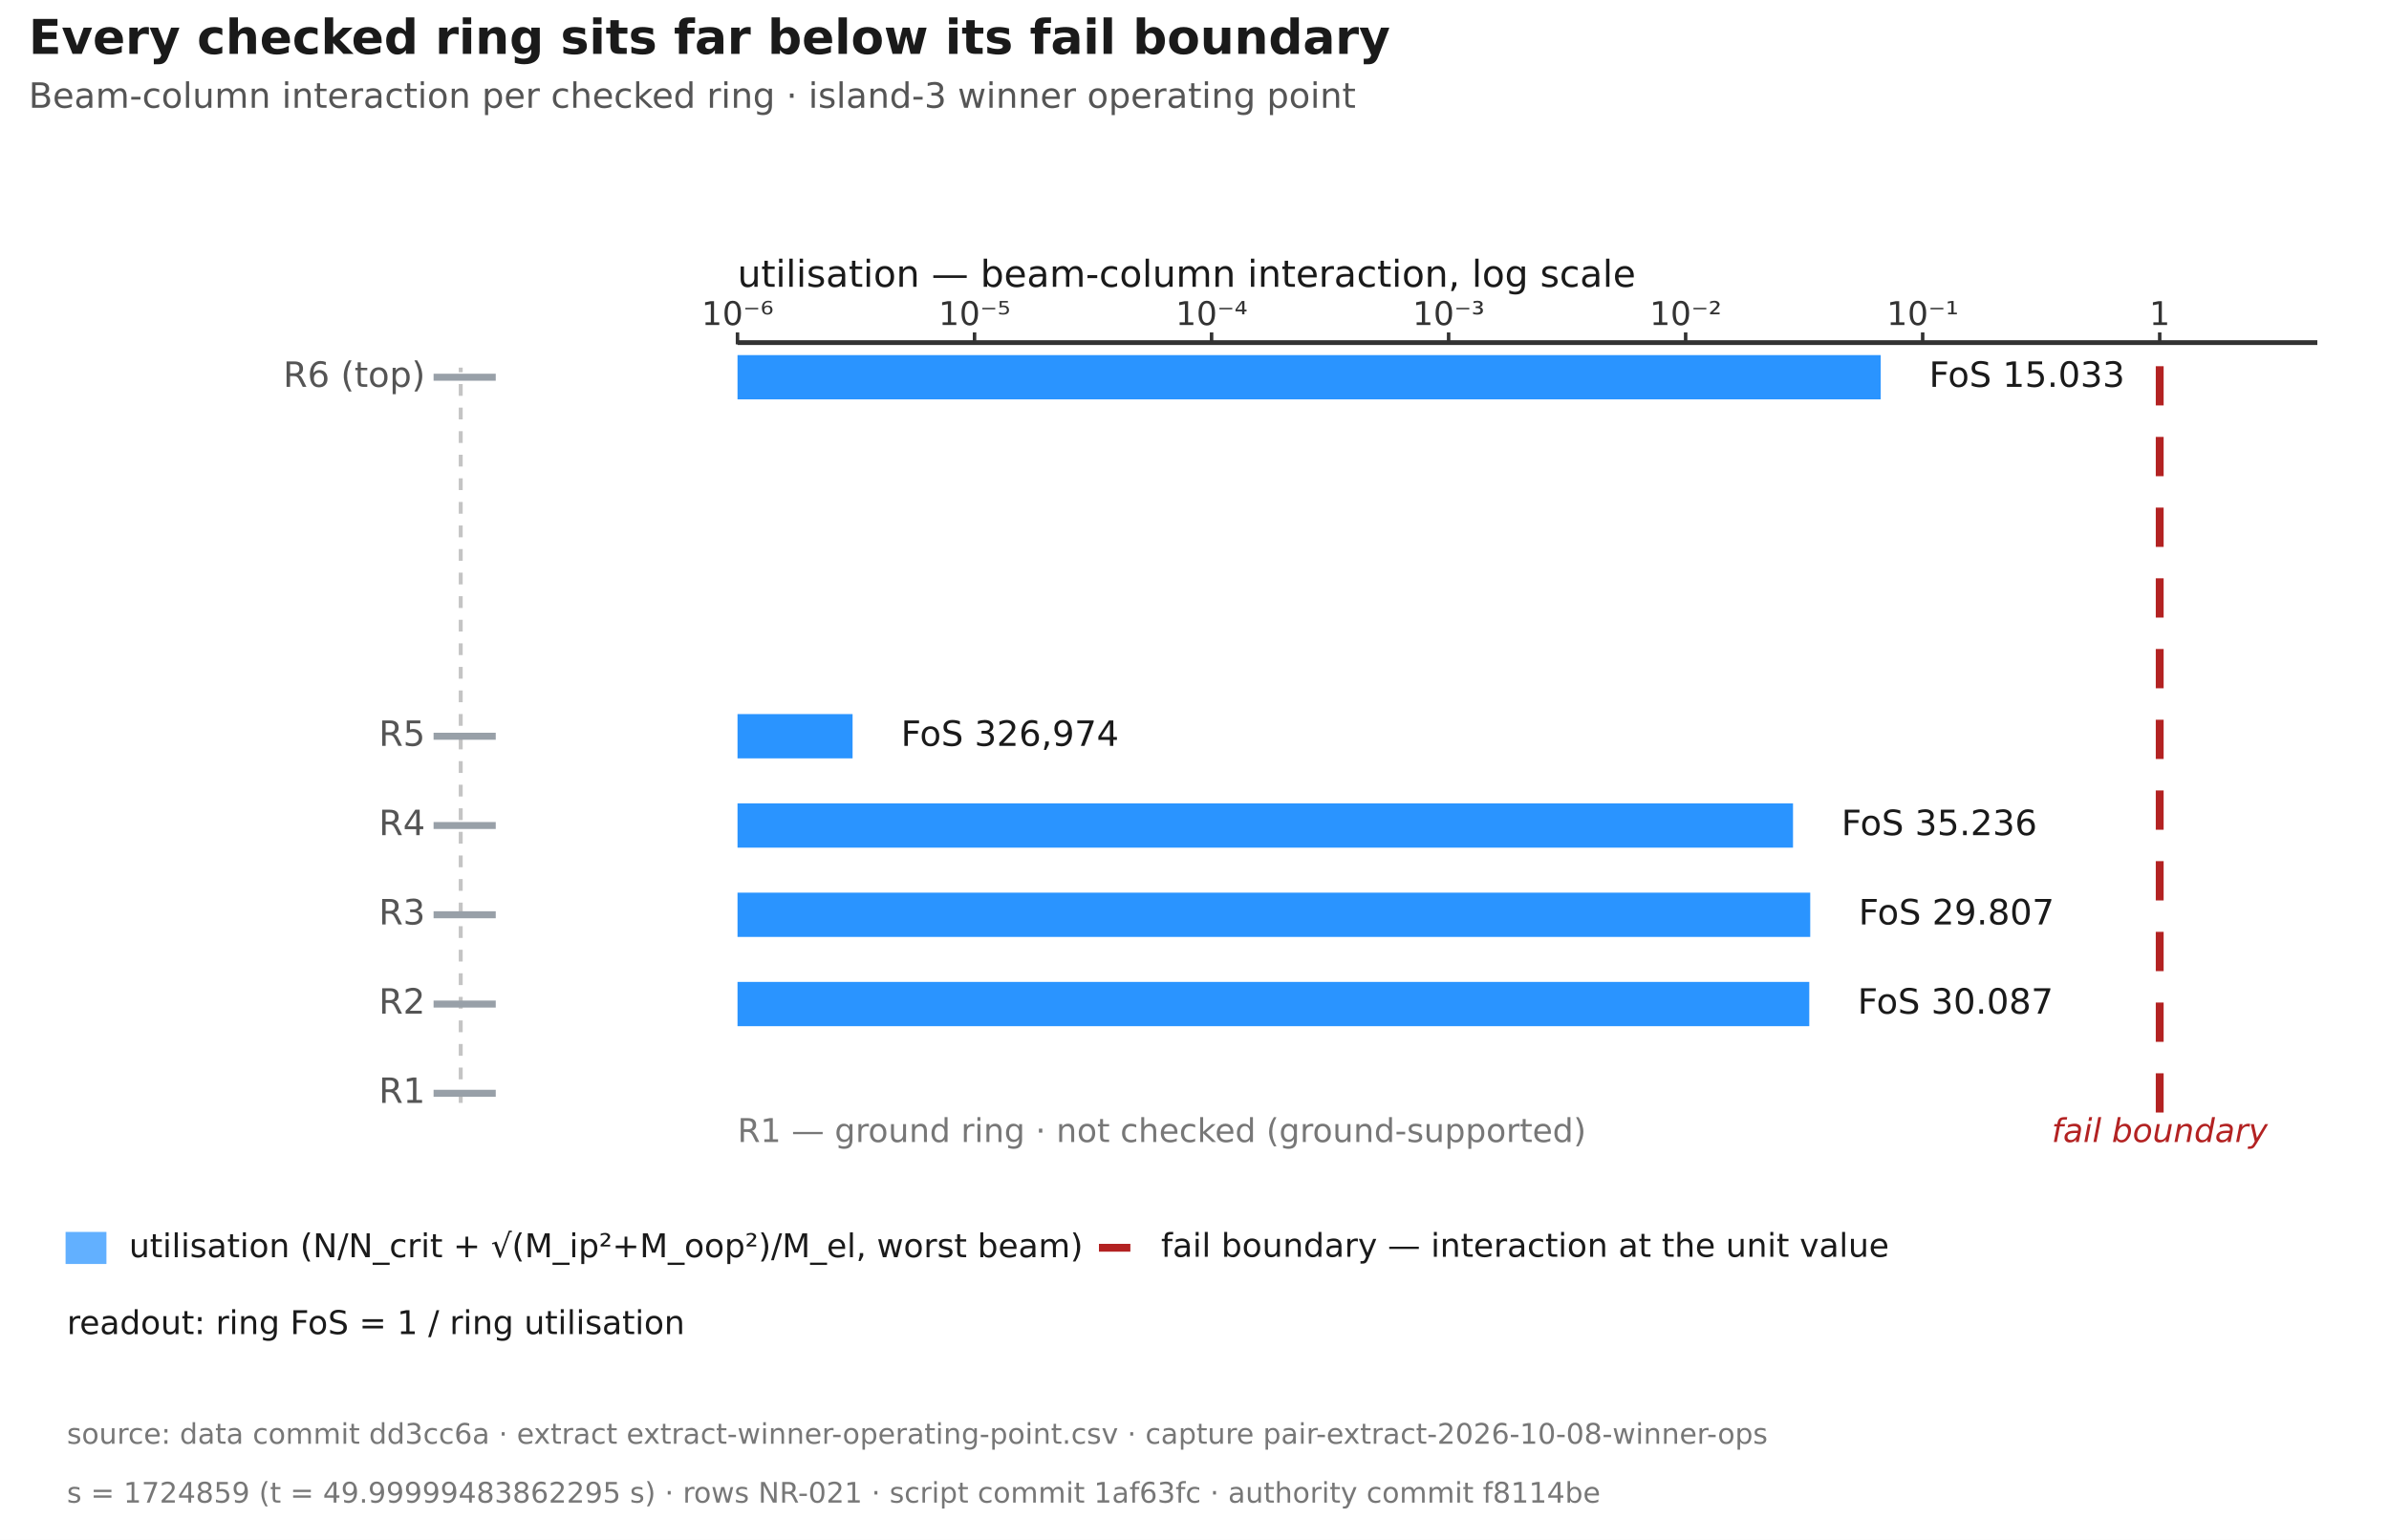
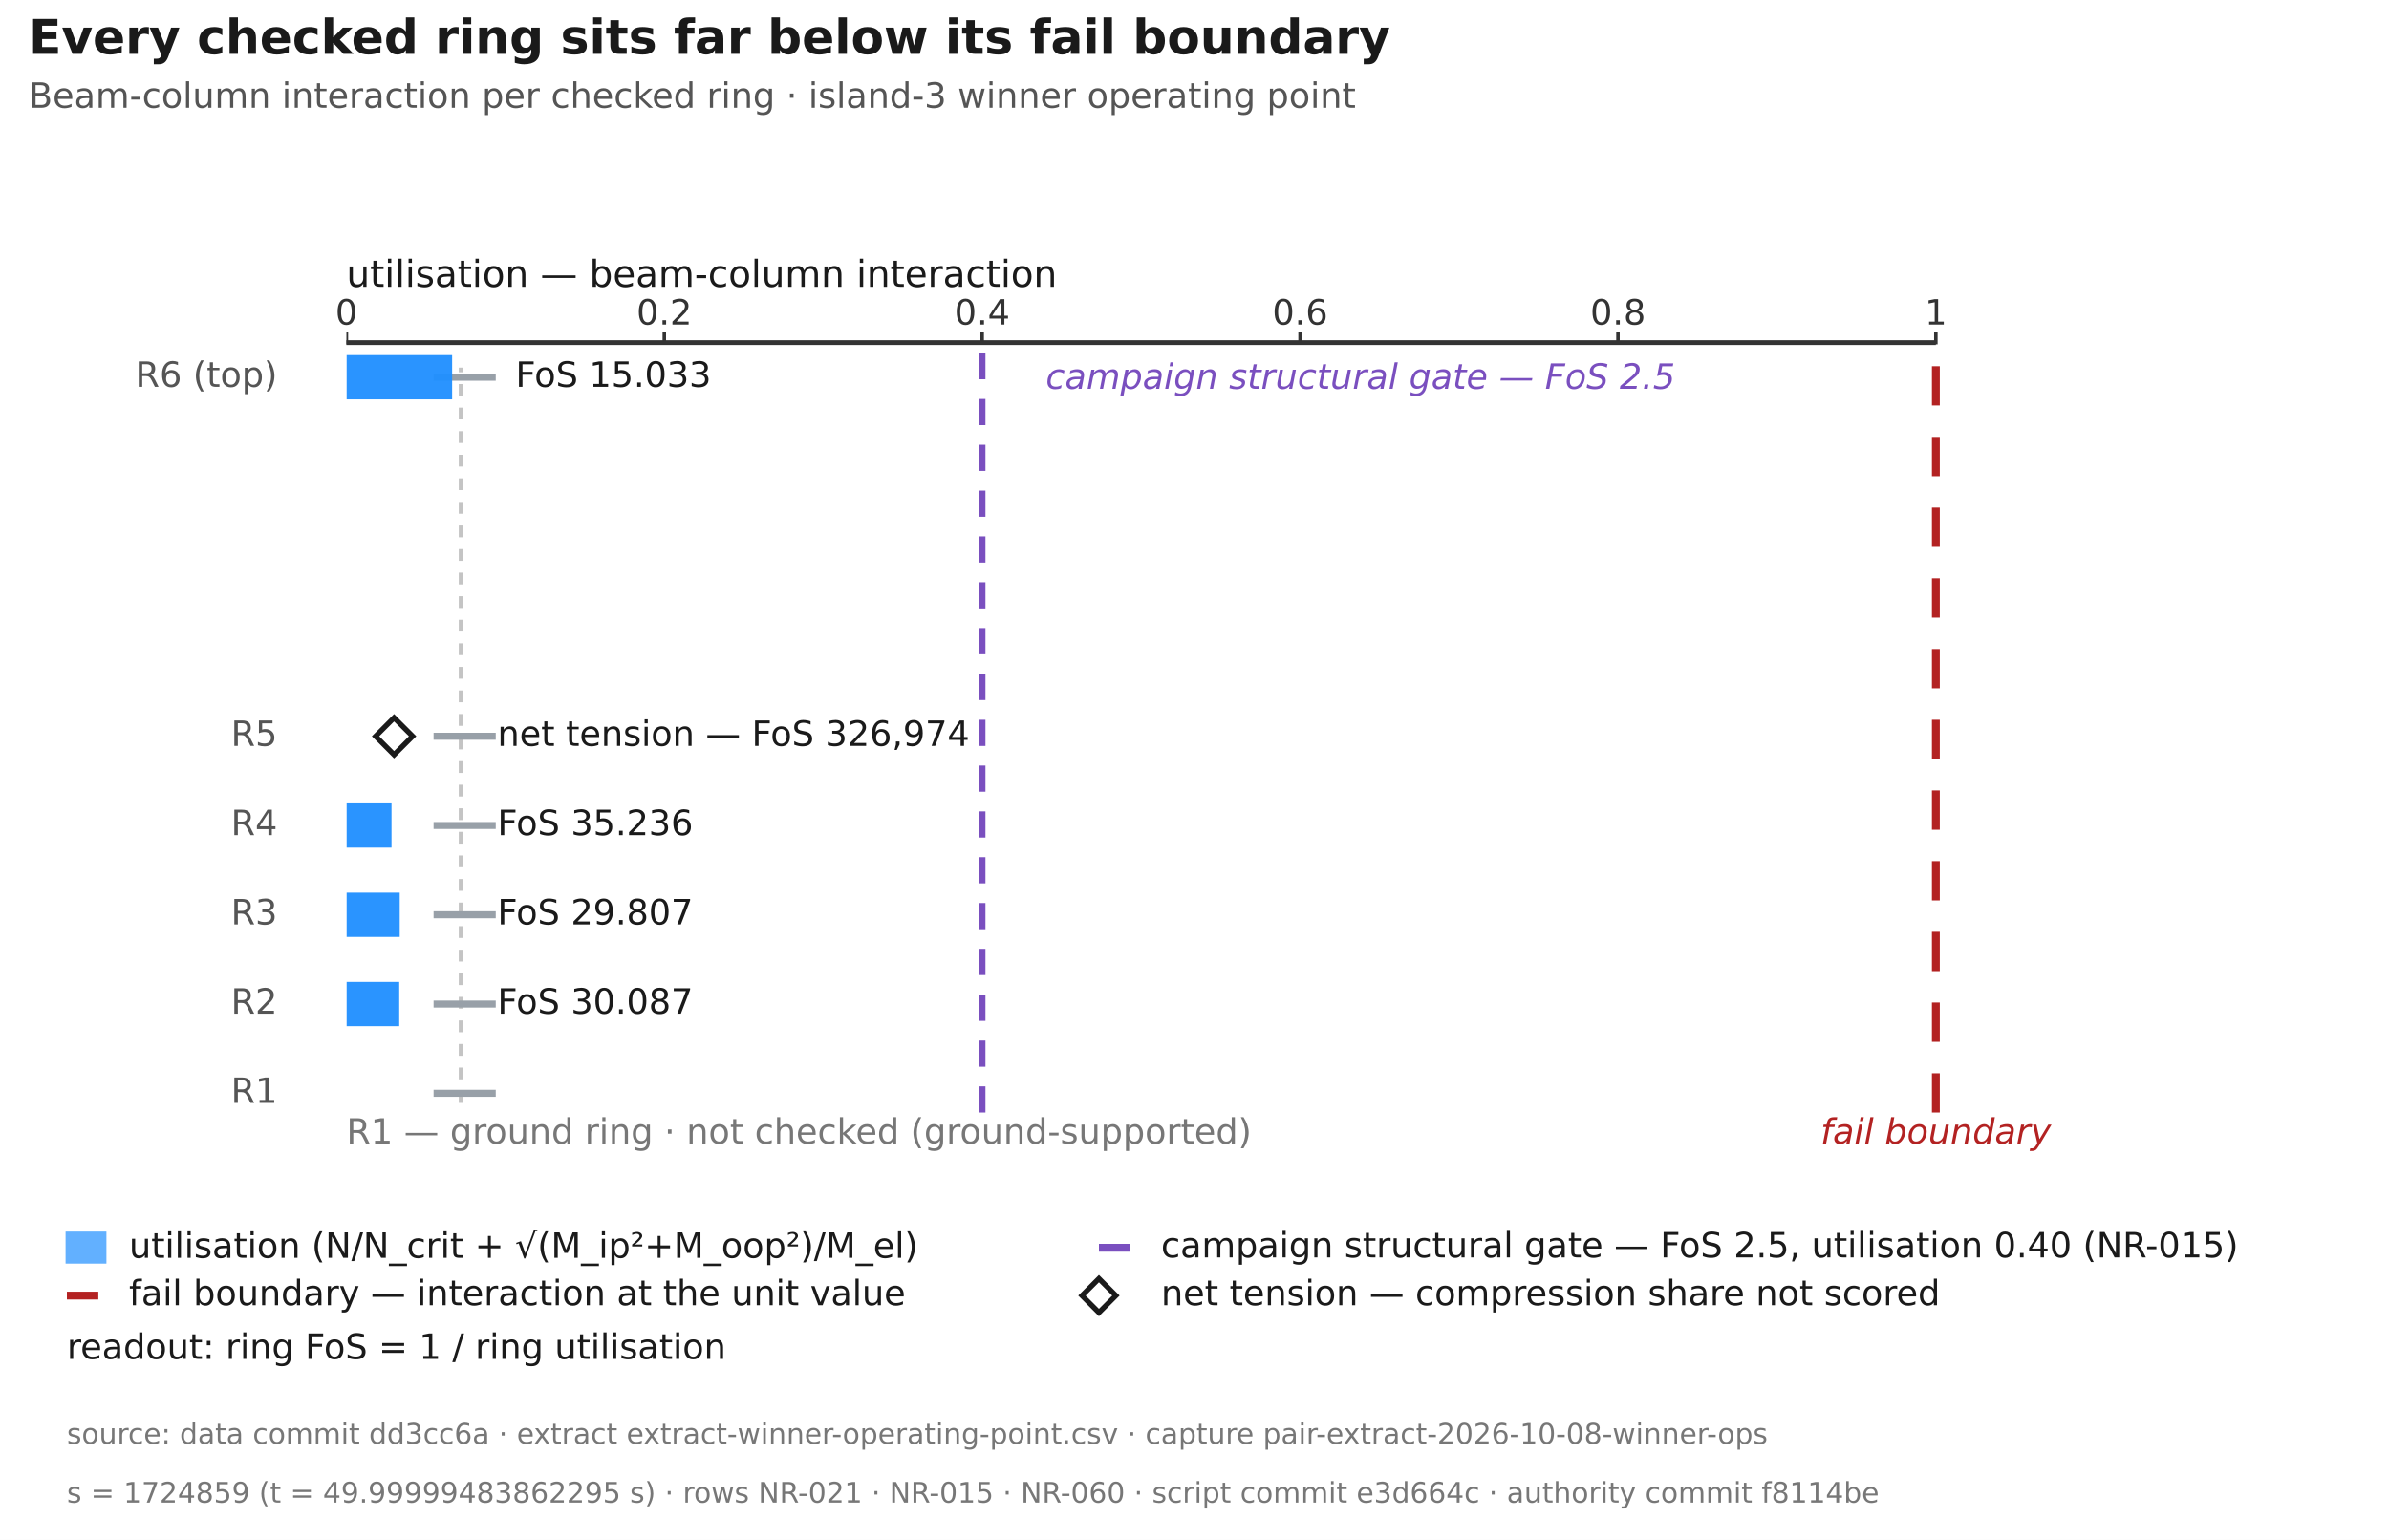
- <svg xmlns="http://www.w3.org/2000/svg" width="547.2pt" height="352.8pt" viewBox="0 0 547.2 352.8" version="1.1">
+ <svg xmlns="http://www.w3.org/2000/svg" xmlns:xlink="http://www.w3.org/1999/xlink" width="547.2pt" height="352.8pt" viewBox="0 0 547.2 352.8" version="1.1">
  <defs>
    <style type="text/css">*{stroke-linejoin: round; stroke-linecap: butt}</style>
  </defs>
  <g id="figure_1">
    <g id="patch_1">
      <path d="M 0 352.8  L 547.2 352.8  L 547.2 0  L 0 0  z " style="fill: #ffffff" />
    </g>
    <g id="axes_1">
      <g id="line2d_1">
-         <path d="M 168.926 78.498  L 530.784 78.498  " clip-path="url(#p6f9ccdec6a)" style="fill: none; stroke: #333333; stroke-width: 1.1" />
+         <path d="M 79.344 78.498  L 443.409 78.498  " clip-path="url(#p6f9ccdec6a)" style="fill: none; stroke: #333333; stroke-width: 1.1" />
      </g>
      <g id="line2d_2">
-         <path d="M 168.926 78.498  L 168.926 76.558  " clip-path="url(#p6f9ccdec6a)" style="fill: none; stroke: #333333; stroke-width: 0.8; stroke-linecap: square" />
+         <path d="M 79.344 78.498  L 79.344 76.558  " clip-path="url(#p6f9ccdec6a)" style="fill: none; stroke: #333333; stroke-width: 0.8; stroke-linecap: square" />
      </g>
      <g id="line2d_3">
-         <path d="M 223.218 78.498  L 223.218 76.558  " clip-path="url(#p6f9ccdec6a)" style="fill: none; stroke: #333333; stroke-width: 0.8; stroke-linecap: square" />
+         <path d="M 152.157 78.498  L 152.157 76.558  " clip-path="url(#p6f9ccdec6a)" style="fill: none; stroke: #333333; stroke-width: 0.8; stroke-linecap: square" />
      </g>
      <g id="line2d_4">
-         <path d="M 277.511 78.498  L 277.511 76.558  " clip-path="url(#p6f9ccdec6a)" style="fill: none; stroke: #333333; stroke-width: 0.8; stroke-linecap: square" />
+         <path d="M 224.97 78.498  L 224.97 76.558  " clip-path="url(#p6f9ccdec6a)" style="fill: none; stroke: #333333; stroke-width: 0.8; stroke-linecap: square" />
      </g>
      <g id="line2d_5">
-         <path d="M 331.803 78.498  L 331.803 76.558  " clip-path="url(#p6f9ccdec6a)" style="fill: none; stroke: #333333; stroke-width: 0.8; stroke-linecap: square" />
+         <path d="M 297.783 78.498  L 297.783 76.558  " clip-path="url(#p6f9ccdec6a)" style="fill: none; stroke: #333333; stroke-width: 0.8; stroke-linecap: square" />
      </g>
      <g id="line2d_6">
-         <path d="M 386.095 78.498  L 386.095 76.558  " clip-path="url(#p6f9ccdec6a)" style="fill: none; stroke: #333333; stroke-width: 0.8; stroke-linecap: square" />
+         <path d="M 370.596 78.498  L 370.596 76.558  " clip-path="url(#p6f9ccdec6a)" style="fill: none; stroke: #333333; stroke-width: 0.8; stroke-linecap: square" />
      </g>
      <g id="line2d_7">
-         <path d="M 440.387 78.498  L 440.387 76.558  " clip-path="url(#p6f9ccdec6a)" style="fill: none; stroke: #333333; stroke-width: 0.8; stroke-linecap: square" />
+         <path d="M 443.409 78.498  L 443.409 76.558  " clip-path="url(#p6f9ccdec6a)" style="fill: none; stroke: #333333; stroke-width: 0.8; stroke-linecap: square" />
      </g>
      <g id="line2d_8">
-         <path d="M 494.68 78.498  L 494.68 76.558  " clip-path="url(#p6f9ccdec6a)" style="fill: none; stroke: #333333; stroke-width: 0.8; stroke-linecap: square" />
+         <path d="M 105.528 252.693  L 105.528 84.223  " clip-path="url(#p6f9ccdec6a)" style="fill: none; stroke-dasharray: 2.7,2.7; stroke-dashoffset: 0; stroke: #c4c4c4; stroke-width: 0.9" />
      </g>
      <g id="line2d_9">
-         <path d="M 105.528 252.693  L 105.528 84.223  " clip-path="url(#p6f9ccdec6a)" style="fill: none; stroke-dasharray: 2.7,2.7; stroke-dashoffset: 0; stroke: #c4c4c4; stroke-width: 0.9" />
+         <path d="M 100.11 230.041  L 112.751 230.041  " clip-path="url(#p6f9ccdec6a)" style="fill: none; stroke: #98a0a8; stroke-width: 1.6; stroke-linecap: square" />
      </g>
      <g id="line2d_10">
-         <path d="M 100.11 230.041  L 112.751 230.041  " clip-path="url(#p6f9ccdec6a)" style="fill: none; stroke: #98a0a8; stroke-width: 1.6; stroke-linecap: square" />
+         <path d="M 100.11 209.59  L 112.751 209.59  " clip-path="url(#p6f9ccdec6a)" style="fill: none; stroke: #98a0a8; stroke-width: 1.6; stroke-linecap: square" />
      </g>
      <g id="line2d_11">
-         <path d="M 100.11 209.59  L 112.751 209.59  " clip-path="url(#p6f9ccdec6a)" style="fill: none; stroke: #98a0a8; stroke-width: 1.6; stroke-linecap: square" />
+         <path d="M 100.11 189.136  L 112.751 189.136  " clip-path="url(#p6f9ccdec6a)" style="fill: none; stroke: #98a0a8; stroke-width: 1.6; stroke-linecap: square" />
      </g>
      <g id="line2d_12">
-         <path d="M 100.11 189.136  L 112.751 189.136  " clip-path="url(#p6f9ccdec6a)" style="fill: none; stroke: #98a0a8; stroke-width: 1.6; stroke-linecap: square" />
+         <path d="M 100.11 168.679  L 112.751 168.679  " clip-path="url(#p6f9ccdec6a)" style="fill: none; stroke: #98a0a8; stroke-width: 1.6; stroke-linecap: square" />
      </g>
      <g id="line2d_13">
-         <path d="M 100.11 168.679  L 112.751 168.679  " clip-path="url(#p6f9ccdec6a)" style="fill: none; stroke: #98a0a8; stroke-width: 1.6; stroke-linecap: square" />
+         <path d="M 100.11 86.428  L 112.751 86.428  " clip-path="url(#p6f9ccdec6a)" style="fill: none; stroke: #98a0a8; stroke-width: 1.6; stroke-linecap: square" />
      </g>
      <g id="line2d_14">
-         <path d="M 100.11 86.428  L 112.751 86.428  " clip-path="url(#p6f9ccdec6a)" style="fill: none; stroke: #98a0a8; stroke-width: 1.6; stroke-linecap: square" />
+         <path d="M 100.11 250.488  L 112.751 250.488  " clip-path="url(#p6f9ccdec6a)" style="fill: none; stroke: #98a0a8; stroke-width: 1.6; stroke-linecap: square" />
      </g>
      <g id="line2d_15">
-         <path d="M 100.11 250.488  L 112.751 250.488  " clip-path="url(#p6f9ccdec6a)" style="fill: none; stroke: #98a0a8; stroke-width: 1.6; stroke-linecap: square" />
+         <path d="M 224.97 254.898  L 224.97 79.38  " clip-path="url(#p6f9ccdec6a)" style="fill: none; stroke-dasharray: 6,4.5; stroke-dashoffset: 0; stroke: #7a4fbf; stroke-width: 1.5" />
      </g>
      <g id="line2d_16">
-         <path d="M 494.68 254.898  L 494.68 79.38  " clip-path="url(#p6f9ccdec6a)" style="fill: none; stroke-dasharray: 9,7.2; stroke-dashoffset: 0; stroke: #b32222; stroke-width: 1.8" />
+         <path d="M 443.409 254.898  L 443.409 79.38  " clip-path="url(#p6f9ccdec6a)" style="fill: none; stroke-dasharray: 9,7.2; stroke-dashoffset: 0; stroke: #b32222; stroke-width: 1.8" />
      </g>
      <g id="text_1">
-         <text style="font-size: 7.5px; font-family: 'DejaVu Sans', 'Bitstream Vera Sans', 'Computer Modern Sans Serif', 'Lucida Grande', 'Verdana', 'Geneva', 'Lucid', 'Arial', 'Helvetica', 'Avant Garde', sans-serif; text-anchor: middle; fill: #333333" x="168.926" y="74.469" transform="rotate(-0 168.9262 74.46863)">10⁻⁶</text>
+         <text style="font-size: 8px; font-family: 'DejaVu Sans', 'Bitstream Vera Sans', 'Computer Modern Sans Serif', 'Lucida Grande', 'Verdana', 'Geneva', 'Lucid', 'Arial', 'Helvetica', 'Avant Garde', sans-serif; text-anchor: middle; fill: #333333" x="79.344" y="74.365" transform="rotate(-0 79.344 74.36465)">0</text>
      </g>
      <g id="text_2">
-         <text style="font-size: 7.5px; font-family: 'DejaVu Sans', 'Bitstream Vera Sans', 'Computer Modern Sans Serif', 'Lucida Grande', 'Verdana', 'Geneva', 'Lucid', 'Arial', 'Helvetica', 'Avant Garde', sans-serif; text-anchor: middle; fill: #333333" x="223.218" y="74.469" transform="rotate(-0 223.2184 74.46863)">10⁻⁵</text>
+         <text style="font-size: 8px; font-family: 'DejaVu Sans', 'Bitstream Vera Sans', 'Computer Modern Sans Serif', 'Lucida Grande', 'Verdana', 'Geneva', 'Lucid', 'Arial', 'Helvetica', 'Avant Garde', sans-serif; text-anchor: middle; fill: #333333" x="152.157" y="74.365" transform="rotate(-0 152.1569 74.36465)">0.2</text>
      </g>
      <g id="text_3">
-         <text style="font-size: 7.5px; font-family: 'DejaVu Sans', 'Bitstream Vera Sans', 'Computer Modern Sans Serif', 'Lucida Grande', 'Verdana', 'Geneva', 'Lucid', 'Arial', 'Helvetica', 'Avant Garde', sans-serif; text-anchor: middle; fill: #333333" x="277.511" y="74.469" transform="rotate(-0 277.5107 74.46863)">10⁻⁴</text>
+         <text style="font-size: 8px; font-family: 'DejaVu Sans', 'Bitstream Vera Sans', 'Computer Modern Sans Serif', 'Lucida Grande', 'Verdana', 'Geneva', 'Lucid', 'Arial', 'Helvetica', 'Avant Garde', sans-serif; text-anchor: middle; fill: #333333" x="224.97" y="74.365" transform="rotate(-0 224.9698 74.36465)">0.4</text>
      </g>
      <g id="text_4">
-         <text style="font-size: 7.5px; font-family: 'DejaVu Sans', 'Bitstream Vera Sans', 'Computer Modern Sans Serif', 'Lucida Grande', 'Verdana', 'Geneva', 'Lucid', 'Arial', 'Helvetica', 'Avant Garde', sans-serif; text-anchor: middle; fill: #333333" x="331.803" y="74.469" transform="rotate(-0 331.8029 74.46863)">10⁻³</text>
+         <text style="font-size: 8px; font-family: 'DejaVu Sans', 'Bitstream Vera Sans', 'Computer Modern Sans Serif', 'Lucida Grande', 'Verdana', 'Geneva', 'Lucid', 'Arial', 'Helvetica', 'Avant Garde', sans-serif; text-anchor: middle; fill: #333333" x="297.783" y="74.365" transform="rotate(-0 297.7827 74.36465)">0.6</text>
      </g>
      <g id="text_5">
-         <text style="font-size: 7.5px; font-family: 'DejaVu Sans', 'Bitstream Vera Sans', 'Computer Modern Sans Serif', 'Lucida Grande', 'Verdana', 'Geneva', 'Lucid', 'Arial', 'Helvetica', 'Avant Garde', sans-serif; text-anchor: middle; fill: #333333" x="386.095" y="74.469" transform="rotate(-0 386.0952 74.46863)">10⁻²</text>
+         <text style="font-size: 8px; font-family: 'DejaVu Sans', 'Bitstream Vera Sans', 'Computer Modern Sans Serif', 'Lucida Grande', 'Verdana', 'Geneva', 'Lucid', 'Arial', 'Helvetica', 'Avant Garde', sans-serif; text-anchor: middle; fill: #333333" x="370.596" y="74.365" transform="rotate(-0 370.5956 74.36465)">0.8</text>
      </g>
      <g id="text_6">
-         <text style="font-size: 7.5px; font-family: 'DejaVu Sans', 'Bitstream Vera Sans', 'Computer Modern Sans Serif', 'Lucida Grande', 'Verdana', 'Geneva', 'Lucid', 'Arial', 'Helvetica', 'Avant Garde', sans-serif; text-anchor: middle; fill: #333333" x="440.387" y="74.469" transform="rotate(-0 440.3874 74.46863)">10⁻¹</text>
+         <text style="font-size: 8px; font-family: 'DejaVu Sans', 'Bitstream Vera Sans', 'Computer Modern Sans Serif', 'Lucida Grande', 'Verdana', 'Geneva', 'Lucid', 'Arial', 'Helvetica', 'Avant Garde', sans-serif; text-anchor: middle; fill: #333333" x="443.409" y="74.365" transform="rotate(-0 443.4085 74.36465)">1</text>
      </g>
      <g id="text_7">
-         <text style="font-size: 7.5px; font-family: 'DejaVu Sans', 'Bitstream Vera Sans', 'Computer Modern Sans Serif', 'Lucida Grande', 'Verdana', 'Geneva', 'Lucid', 'Arial', 'Helvetica', 'Avant Garde', sans-serif; text-anchor: middle; fill: #333333" x="494.68" y="74.469" transform="rotate(-0 494.6797 74.46863)">1</text>
+         <text style="font-size: 8.5px; font-family: 'DejaVu Sans', 'Bitstream Vera Sans', 'Computer Modern Sans Serif', 'Lucida Grande', 'Verdana', 'Geneva', 'Lucid', 'Arial', 'Helvetica', 'Avant Garde', sans-serif; text-anchor: start; fill: #1a1a1a" x="79.344" y="65.705" transform="rotate(-0 79.344 65.70527)">utilisation — beam-column interaction</text>
      </g>
      <g id="text_8">
-         <text style="font-size: 8.5px; font-family: 'DejaVu Sans', 'Bitstream Vera Sans', 'Computer Modern Sans Serif', 'Lucida Grande', 'Verdana', 'Geneva', 'Lucid', 'Arial', 'Helvetica', 'Avant Garde', sans-serif; text-anchor: start; fill: #1a1a1a" x="168.926" y="65.705" transform="rotate(-0 168.9262 65.70527)">utilisation — beam-column interaction, log scale</text>
+         <text style="font-size: 8px; font-family: 'DejaVu Sans', 'Bitstream Vera Sans', 'Computer Modern Sans Serif', 'Lucida Grande', 'Verdana', 'Geneva', 'Lucid', 'Arial', 'Helvetica', 'Avant Garde', sans-serif; text-anchor: end; fill: #555555" x="63.544" y="232.248" transform="rotate(-0 63.5436 232.2482)">R2</text>
      </g>
      <g id="text_9">
-         <text style="font-size: 8px; font-family: 'DejaVu Sans', 'Bitstream Vera Sans', 'Computer Modern Sans Serif', 'Lucida Grande', 'Verdana', 'Geneva', 'Lucid', 'Arial', 'Helvetica', 'Avant Garde', sans-serif; text-anchor: end; fill: #555555" x="97.402" y="232.248" transform="rotate(-0 97.4016 232.2482)">R2</text>
+         <text style="font-size: 8px; font-family: 'DejaVu Sans', 'Bitstream Vera Sans', 'Computer Modern Sans Serif', 'Lucida Grande', 'Verdana', 'Geneva', 'Lucid', 'Arial', 'Helvetica', 'Avant Garde', sans-serif; text-anchor: end; fill: #555555" x="63.544" y="211.798" transform="rotate(-0 63.5436 211.7977)">R3</text>
      </g>
      <g id="text_10">
-         <text style="font-size: 8px; font-family: 'DejaVu Sans', 'Bitstream Vera Sans', 'Computer Modern Sans Serif', 'Lucida Grande', 'Verdana', 'Geneva', 'Lucid', 'Arial', 'Helvetica', 'Avant Garde', sans-serif; text-anchor: end; fill: #555555" x="97.402" y="211.798" transform="rotate(-0 97.4016 211.7977)">R3</text>
+         <text style="font-size: 8px; font-family: 'DejaVu Sans', 'Bitstream Vera Sans', 'Computer Modern Sans Serif', 'Lucida Grande', 'Verdana', 'Geneva', 'Lucid', 'Arial', 'Helvetica', 'Avant Garde', sans-serif; text-anchor: end; fill: #555555" x="63.544" y="191.344" transform="rotate(-0 63.5436 191.3439)">R4</text>
      </g>
      <g id="text_11">
-         <text style="font-size: 8px; font-family: 'DejaVu Sans', 'Bitstream Vera Sans', 'Computer Modern Sans Serif', 'Lucida Grande', 'Verdana', 'Geneva', 'Lucid', 'Arial', 'Helvetica', 'Avant Garde', sans-serif; text-anchor: end; fill: #555555" x="97.402" y="191.344" transform="rotate(-0 97.4016 191.3439)">R4</text>
+         <text style="font-size: 8px; font-family: 'DejaVu Sans', 'Bitstream Vera Sans', 'Computer Modern Sans Serif', 'Lucida Grande', 'Verdana', 'Geneva', 'Lucid', 'Arial', 'Helvetica', 'Avant Garde', sans-serif; text-anchor: end; fill: #555555" x="63.544" y="170.887" transform="rotate(-0 63.5436 170.8869)">R5</text>
      </g>
      <g id="text_12">
-         <text style="font-size: 8px; font-family: 'DejaVu Sans', 'Bitstream Vera Sans', 'Computer Modern Sans Serif', 'Lucida Grande', 'Verdana', 'Geneva', 'Lucid', 'Arial', 'Helvetica', 'Avant Garde', sans-serif; text-anchor: end; fill: #555555" x="97.402" y="170.887" transform="rotate(-0 97.4016 170.8869)">R5</text>
+         <text style="font-size: 8px; font-family: 'DejaVu Sans', 'Bitstream Vera Sans', 'Computer Modern Sans Serif', 'Lucida Grande', 'Verdana', 'Geneva', 'Lucid', 'Arial', 'Helvetica', 'Avant Garde', sans-serif; text-anchor: end; fill: #555555" x="63.544" y="88.636" transform="rotate(-0 63.5436 88.63585)">R6 (top)</text>
      </g>
      <g id="text_13">
-         <text style="font-size: 8px; font-family: 'DejaVu Sans', 'Bitstream Vera Sans', 'Computer Modern Sans Serif', 'Lucida Grande', 'Verdana', 'Geneva', 'Lucid', 'Arial', 'Helvetica', 'Avant Garde', sans-serif; text-anchor: end; fill: #555555" x="97.402" y="88.636" transform="rotate(-0 97.4016 88.63585)">R6 (top)</text>
+         <text style="font-size: 8px; font-family: 'DejaVu Sans', 'Bitstream Vera Sans', 'Computer Modern Sans Serif', 'Lucida Grande', 'Verdana', 'Geneva', 'Lucid', 'Arial', 'Helvetica', 'Avant Garde', sans-serif; text-anchor: end; fill: #555555" x="63.544" y="252.696" transform="rotate(-0 63.5436 252.6955)">R1</text>
      </g>
      <g id="text_14">
-         <text style="font-size: 8px; font-family: 'DejaVu Sans', 'Bitstream Vera Sans', 'Computer Modern Sans Serif', 'Lucida Grande', 'Verdana', 'Geneva', 'Lucid', 'Arial', 'Helvetica', 'Avant Garde', sans-serif; text-anchor: end; fill: #555555" x="97.402" y="252.696" transform="rotate(-0 97.4016 252.6955)">R1</text>
+         <text style="font-style: italic; font-size: 8px; font-family: 'DejaVu Sans', 'Bitstream Vera Sans', 'Computer Modern Sans Serif', 'Lucida Grande', 'Verdana', 'Geneva', 'Lucid', 'Arial', 'Helvetica', 'Avant Garde', sans-serif; text-anchor: start; fill: #7a4fbf" x="239.532" y="89.085" transform="rotate(-0 239.5324 89.0845)">campaign structural gate — FoS 2.5</text>
      </g>
      <g id="text_15">
-         <text style="font-style: italic; font-size: 7.5px; font-family: 'DejaVu Sans', 'Bitstream Vera Sans', 'Computer Modern Sans Serif', 'Lucida Grande', 'Verdana', 'Geneva', 'Lucid', 'Arial', 'Helvetica', 'Avant Garde', sans-serif; text-anchor: middle; fill: #b32222" x="494.68" y="261.655" transform="rotate(-0 494.6797 261.6552)">fail boundary</text>
+         <text style="font-style: italic; font-size: 8px; font-family: 'DejaVu Sans', 'Bitstream Vera Sans', 'Computer Modern Sans Serif', 'Lucida Grande', 'Verdana', 'Geneva', 'Lucid', 'Arial', 'Helvetica', 'Avant Garde', sans-serif; text-anchor: middle; fill: #b32222" x="443.409" y="262.035" transform="rotate(-0 443.4085 262.0351)">fail boundary</text>
      </g>
      <g id="patch_2">
-         <path d="M 168.926 235.112  L 414.415 235.112  L 414.415 224.969  L 168.926 224.969  z " clip-path="url(#p6f9ccdec6a)" style="fill: #1f8fff; opacity: 0.95" />
+         <path d="M 79.344 235.112  L 91.444 235.112  L 91.444 224.969  L 79.344 224.969  z " clip-path="url(#p6f9ccdec6a)" style="fill: #1f8fff; opacity: 0.95" />
      </g>
      <g id="text_16">
-         <text style="font-size: 8px; font-family: 'DejaVu Sans', 'Bitstream Vera Sans', 'Computer Modern Sans Serif', 'Lucida Grande', 'Verdana', 'Geneva', 'Lucid', 'Arial', 'Helvetica', 'Avant Garde', sans-serif; text-anchor: start; fill: #1a1a1a" x="425.497" y="232.248" transform="rotate(-0 425.4974 232.2482)">FoS 30.087</text>
+         <text style="font-size: 8px; font-family: 'DejaVu Sans', 'Bitstream Vera Sans', 'Computer Modern Sans Serif', 'Lucida Grande', 'Verdana', 'Geneva', 'Lucid', 'Arial', 'Helvetica', 'Avant Garde', sans-serif; text-anchor: start; fill: #1a1a1a" x="113.93" y="232.248" transform="rotate(-0 113.9301 232.2482)">FoS 30.087</text>
      </g>
      <g id="patch_3">
-         <path d="M 168.926 214.662  L 414.635 214.662  L 414.635 204.519  L 168.926 204.519  z " clip-path="url(#p6f9ccdec6a)" style="fill: #1f8fff; opacity: 0.95" />
+         <path d="M 79.344 214.662  L 91.558 214.662  L 91.558 204.519  L 79.344 204.519  z " clip-path="url(#p6f9ccdec6a)" style="fill: #1f8fff; opacity: 0.95" />
      </g>
      <g id="text_17">
-         <text style="font-size: 8px; font-family: 'DejaVu Sans', 'Bitstream Vera Sans', 'Computer Modern Sans Serif', 'Lucida Grande', 'Verdana', 'Geneva', 'Lucid', 'Arial', 'Helvetica', 'Avant Garde', sans-serif; text-anchor: start; fill: #1a1a1a" x="425.717" y="211.798" transform="rotate(-0 425.7174 211.7977)">FoS 29.807</text>
+         <text style="font-size: 8px; font-family: 'DejaVu Sans', 'Bitstream Vera Sans', 'Computer Modern Sans Serif', 'Lucida Grande', 'Verdana', 'Geneva', 'Lucid', 'Arial', 'Helvetica', 'Avant Garde', sans-serif; text-anchor: start; fill: #1a1a1a" x="113.93" y="211.798" transform="rotate(-0 113.9301 211.7977)">FoS 29.807</text>
      </g>
      <g id="patch_4">
-         <path d="M 168.926 194.208  L 410.69 194.208  L 410.69 184.065  L 168.926 184.065  z " clip-path="url(#p6f9ccdec6a)" style="fill: #1f8fff; opacity: 0.95" />
+         <path d="M 79.344 194.208  L 89.676 194.208  L 89.676 184.065  L 79.344 184.065  z " clip-path="url(#p6f9ccdec6a)" style="fill: #1f8fff; opacity: 0.95" />
      </g>
      <g id="text_18">
-         <text style="font-size: 8px; font-family: 'DejaVu Sans', 'Bitstream Vera Sans', 'Computer Modern Sans Serif', 'Lucida Grande', 'Verdana', 'Geneva', 'Lucid', 'Arial', 'Helvetica', 'Avant Garde', sans-serif; text-anchor: start; fill: #1a1a1a" x="421.773" y="191.344" transform="rotate(-0 421.7725 191.3439)">FoS 35.236</text>
+         <text style="font-size: 8px; font-family: 'DejaVu Sans', 'Bitstream Vera Sans', 'Computer Modern Sans Serif', 'Lucida Grande', 'Verdana', 'Geneva', 'Lucid', 'Arial', 'Helvetica', 'Avant Garde', sans-serif; text-anchor: start; fill: #1a1a1a" x="113.93" y="191.344" transform="rotate(-0 113.9301 191.3439)">FoS 35.236</text>
+       </g>
+       <g id="text_19">
+         <text style="font-size: 8px; font-family: 'DejaVu Sans', 'Bitstream Vera Sans', 'Computer Modern Sans Serif', 'Lucida Grande', 'Verdana', 'Geneva', 'Lucid', 'Arial', 'Helvetica', 'Avant Garde', sans-serif; text-anchor: start; fill: #1a1a1a" x="113.93" y="170.887" transform="rotate(-0 113.9301 170.8869)">net tension — FoS 326,974</text>
      </g>
      <g id="patch_5">
-         <path d="M 168.926 173.751  L 195.284 173.751  L 195.284 163.608  L 168.926 163.608  z " clip-path="url(#p6f9ccdec6a)" style="fill: #1f8fff; opacity: 0.95" />
-       </g>
-       <g id="text_19">
-         <text style="font-size: 8px; font-family: 'DejaVu Sans', 'Bitstream Vera Sans', 'Computer Modern Sans Serif', 'Lucida Grande', 'Verdana', 'Geneva', 'Lucid', 'Arial', 'Helvetica', 'Avant Garde', sans-serif; text-anchor: start; fill: #1a1a1a" x="206.366" y="170.887" transform="rotate(-0 206.3665 170.8869)">FoS 326,974</text>
-       </g>
-       <g id="patch_6">
-         <path d="M 168.926 91.5  L 430.776 91.5  L 430.776 81.357  L 168.926 81.357  z " clip-path="url(#p6f9ccdec6a)" style="fill: #1f8fff; opacity: 0.95" />
+         <path d="M 79.344 91.5  L 103.562 91.5  L 103.562 81.357  L 79.344 81.357  z " clip-path="url(#p6f9ccdec6a)" style="fill: #1f8fff; opacity: 0.95" />
      </g>
      <g id="text_20">
-         <text style="font-size: 8px; font-family: 'DejaVu Sans', 'Bitstream Vera Sans', 'Computer Modern Sans Serif', 'Lucida Grande', 'Verdana', 'Geneva', 'Lucid', 'Arial', 'Helvetica', 'Avant Garde', sans-serif; text-anchor: start; fill: #1a1a1a" x="441.858" y="88.636" transform="rotate(-0 441.8581 88.63585)">FoS 15.033</text>
+         <text style="font-size: 8px; font-family: 'DejaVu Sans', 'Bitstream Vera Sans', 'Computer Modern Sans Serif', 'Lucida Grande', 'Verdana', 'Geneva', 'Lucid', 'Arial', 'Helvetica', 'Avant Garde', sans-serif; text-anchor: start; fill: #1a1a1a" x="118.094" y="88.636" transform="rotate(-0 118.0935 88.63585)">FoS 15.033</text>
      </g>
      <g id="text_21">
-         <text style="font-size: 7.5px; font-family: 'DejaVu Sans', 'Bitstream Vera Sans', 'Computer Modern Sans Serif', 'Lucida Grande', 'Verdana', 'Geneva', 'Lucid', 'Arial', 'Helvetica', 'Avant Garde', sans-serif; text-anchor: start; fill: #777777" x="168.926" y="261.655" transform="rotate(-0 168.9262 261.6552)">R1 — ground ring · not checked (ground-supported)</text>
+         <text style="font-size: 8px; font-family: 'DejaVu Sans', 'Bitstream Vera Sans', 'Computer Modern Sans Serif', 'Lucida Grande', 'Verdana', 'Geneva', 'Lucid', 'Arial', 'Helvetica', 'Avant Garde', sans-serif; text-anchor: start; fill: #777777" x="79.344" y="262.035" transform="rotate(-0 79.344 262.0351)">R1 — ground ring · not checked (ground-supported)</text>
+       </g>
+       <g id="line2d_17">
+         <path d="M 90.266 168.679  " clip-path="url(#p6f9ccdec6a)" style="fill: none; stroke: #1f77b4; stroke-width: 1.5; stroke-linecap: square" />
+         <defs>
+           <path id="m33e2e005dd" d="M -0 4.243  L 4.243 0  L 0 -4.243  L -4.243 -0  z " style="stroke: #1a1a1a; stroke-width: 1.2; stroke-linejoin: miter" />
+         </defs>
+         <g clip-path="url(#p6f9ccdec6a)">
+           <use xlink:href="#m33e2e005dd" x="90.266" y="168.679" style="fill: #ffffff; stroke: #1a1a1a; stroke-width: 1.2; stroke-linejoin: miter" />
+         </g>
      </g>
    </g>
    <g id="axes_2">
-       <g id="patch_7">
-         <path d="M 15.322 289.296  L 24.077 289.296  L 24.077 282.549  L 15.322 282.549  z " clip-path="url(#pacca7b7a1f)" style="fill: #1f8fff; opacity: 0.7; stroke: #1f8fff; stroke-width: 0.6; stroke-linejoin: miter" />
+       <g id="patch_6">
+         <path d="M 15.322 289.217  L 24.077 289.217  L 24.077 282.469  L 15.322 282.469  z " clip-path="url(#pacca7b7a1f)" style="fill: #1f8fff; opacity: 0.7; stroke: #1f8fff; stroke-width: 0.6; stroke-linejoin: miter" />
      </g>
-       <g id="line2d_17">
-         <path d="M 251.712 285.883  L 263.75 285.883  " clip-path="url(#pacca7b7a1f)" style="fill: none; stroke-dasharray: 7.2,5.4; stroke-dashoffset: 0; stroke: #b32222; stroke-width: 1.8" />
+       <g id="line2d_18">
+         <path d="M 251.712 285.883  L 263.75 285.883  " clip-path="url(#pacca7b7a1f)" style="fill: none; stroke-dasharray: 7.2,5.4; stroke-dashoffset: 0; stroke: #7a4fbf; stroke-width: 1.8" />
+       </g>
+       <g id="line2d_19">
+         <path d="M 15.322 296.837  L 27.36 296.837  " clip-path="url(#pacca7b7a1f)" style="fill: none; stroke-dasharray: 7.2,5.4; stroke-dashoffset: 0; stroke: #b32222; stroke-width: 1.8" />
+       </g>
+       <g id="line2d_20">
+         <path d="M 251.712 296.837  " clip-path="url(#pacca7b7a1f)" style="fill: none; stroke: #1f77b4; stroke-width: 1.5; stroke-linecap: square" />
+         <defs>
+           <path id="m70299c9fdc" d="M -0 3.889  L 3.889 0  L 0 -3.889  L -3.889 -0  z " style="stroke: #1a1a1a; stroke-width: 1.2; stroke-linejoin: miter" />
+         </defs>
+         <g clip-path="url(#pacca7b7a1f)">
+           <use xlink:href="#m70299c9fdc" x="251.712" y="296.837" style="fill: #ffffff; stroke: #1a1a1a; stroke-width: 1.2; stroke-linejoin: miter" />
+         </g>
      </g>
      <g id="text_22">
-         <text style="font-size: 7.5px; font-family: 'DejaVu Sans', 'Bitstream Vera Sans', 'Computer Modern Sans Serif', 'Lucida Grande', 'Verdana', 'Geneva', 'Lucid', 'Arial', 'Helvetica', 'Avant Garde', sans-serif; text-anchor: start; fill: #1a1a1a" x="29.549" y="288.04" transform="rotate(-0 29.5488 288.0401)">utilisation (N/N_crit + √(M_ip²+M_oop²)/M_el, worst beam)</text>
+         <text style="font-size: 8px; font-family: 'DejaVu Sans', 'Bitstream Vera Sans', 'Computer Modern Sans Serif', 'Lucida Grande', 'Verdana', 'Geneva', 'Lucid', 'Arial', 'Helvetica', 'Avant Garde', sans-serif; text-anchor: start; fill: #1a1a1a" x="29.549" y="288.184" transform="rotate(-0 29.5488 288.1839)">utilisation (N/N_crit + √(M_ip²+M_oop²)/M_el)</text>
      </g>
      <g id="text_23">
-         <text style="font-size: 7.5px; font-family: 'DejaVu Sans', 'Bitstream Vera Sans', 'Computer Modern Sans Serif', 'Lucida Grande', 'Verdana', 'Geneva', 'Lucid', 'Arial', 'Helvetica', 'Avant Garde', sans-serif; text-anchor: start; fill: #1a1a1a" x="265.939" y="287.952" transform="rotate(-0 265.9392 287.9522)">fail boundary — interaction at the unit value</text>
+         <text style="font-size: 8px; font-family: 'DejaVu Sans', 'Bitstream Vera Sans', 'Computer Modern Sans Serif', 'Lucida Grande', 'Verdana', 'Geneva', 'Lucid', 'Arial', 'Helvetica', 'Avant Garde', sans-serif; text-anchor: start; fill: #1a1a1a" x="265.939" y="288.09" transform="rotate(-0 265.9392 288.0902)">campaign structural gate — FoS 2.5, utilisation 0.40 (NR-015)</text>
      </g>
      <g id="text_24">
-         <text style="font-size: 7.5px; font-family: 'DejaVu Sans', 'Bitstream Vera Sans', 'Computer Modern Sans Serif', 'Lucida Grande', 'Verdana', 'Geneva', 'Lucid', 'Arial', 'Helvetica', 'Avant Garde', sans-serif; text-anchor: start; fill: #1a1a1a" x="15.322" y="305.654" transform="rotate(-0 15.3216 305.6539)">readout: ring FoS = 1 / ring utilisation</text>
+         <text style="font-size: 8px; font-family: 'DejaVu Sans', 'Bitstream Vera Sans', 'Computer Modern Sans Serif', 'Lucida Grande', 'Verdana', 'Geneva', 'Lucid', 'Arial', 'Helvetica', 'Avant Garde', sans-serif; text-anchor: start; fill: #1a1a1a" x="29.549" y="299.045" transform="rotate(-0 29.5488 299.0446)">fail boundary — interaction at the unit value</text>
      </g>
      <g id="text_25">
+         <text style="font-size: 8px; font-family: 'DejaVu Sans', 'Bitstream Vera Sans', 'Computer Modern Sans Serif', 'Lucida Grande', 'Verdana', 'Geneva', 'Lucid', 'Arial', 'Helvetica', 'Avant Garde', sans-serif; text-anchor: start; fill: #1a1a1a" x="265.939" y="299.045" transform="rotate(-0 265.9392 299.0446)">net tension — compression share not scored</text>
+       </g>
+       <g id="text_26">
+         <text style="font-size: 8px; font-family: 'DejaVu Sans', 'Bitstream Vera Sans', 'Computer Modern Sans Serif', 'Lucida Grande', 'Verdana', 'Geneva', 'Lucid', 'Arial', 'Helvetica', 'Avant Garde', sans-serif; text-anchor: start; fill: #1a1a1a" x="15.322" y="311.349" transform="rotate(-0 15.3216 311.3485)">readout: ring FoS = 1 / ring utilisation</text>
+       </g>
+       <g id="text_27">
        <text style="font-size: 6.5px; font-family: 'DejaVu Sans', 'Bitstream Vera Sans', 'Computer Modern Sans Serif', 'Lucida Grande', 'Verdana', 'Geneva', 'Lucid', 'Arial', 'Helvetica', 'Avant Garde', sans-serif; text-anchor: start; fill: #777777" x="15.322" y="330.78" transform="rotate(-0 15.3216 330.7796)">source: data commit dd3cc6a · extract extract-winner-operating-point.csv · capture pair-extract-2026-10-08-winner-ops</text>
      </g>
-       <g id="text_26">
-         <text style="font-size: 6.5px; font-family: 'DejaVu Sans', 'Bitstream Vera Sans', 'Computer Modern Sans Serif', 'Lucida Grande', 'Verdana', 'Geneva', 'Lucid', 'Arial', 'Helvetica', 'Avant Garde', sans-serif; text-anchor: start; fill: #777777" x="15.322" y="344.274" transform="rotate(-0 15.3216 344.2742)">s = 1724859 (t = 49.99999483862295 s) · rows NR-021 · script commit 1af63fc · authority commit f8114be</text>
+       <g id="text_28">
+         <text style="font-size: 6.5px; font-family: 'DejaVu Sans', 'Bitstream Vera Sans', 'Computer Modern Sans Serif', 'Lucida Grande', 'Verdana', 'Geneva', 'Lucid', 'Arial', 'Helvetica', 'Avant Garde', sans-serif; text-anchor: start; fill: #777777" x="15.322" y="344.274" transform="rotate(-0 15.3216 344.2742)">s = 1724859 (t = 49.99999483862295 s) · rows NR-021 · NR-015 · NR-060 · script commit e3d664c · authority commit f8114be</text>
      </g>
    </g>
-     <g id="text_27">
+     <g id="text_29">
      <text style="font-weight: 700; font-size: 11px; font-family: 'DejaVu Sans', 'Bitstream Vera Sans', 'Computer Modern Sans Serif', 'Lucida Grande', 'Verdana', 'Geneva', 'Lucid', 'Arial', 'Helvetica', 'Avant Garde', sans-serif; text-anchor: start; fill: #1a1a1a" x="6.566" y="12.348" transform="rotate(-0 6.5664 12.348)">Every checked ring sits far below its fail boundary</text>
    </g>
-     <g id="text_28">
+     <g id="text_30">
      <text style="font-size: 8px; font-family: 'DejaVu Sans', 'Bitstream Vera Sans', 'Computer Modern Sans Serif', 'Lucida Grande', 'Verdana', 'Geneva', 'Lucid', 'Arial', 'Helvetica', 'Avant Garde', sans-serif; text-anchor: start; fill: #555555" x="6.566" y="24.696" transform="rotate(-0 6.5664 24.696)">Beam-column interaction per checked ring · island-3 winner operating point</text>
    </g>
  </g>
  <defs>
    <clipPath id="p6f9ccdec6a">
      <rect x="79.344" y="54.684" width="451.44" height="211.68" />
    </clipPath>
    <clipPath id="pacca7b7a1f">
      <rect x="0" y="273.42" width="547.2" height="79.38" />
    </clipPath>
  </defs>
</svg>
